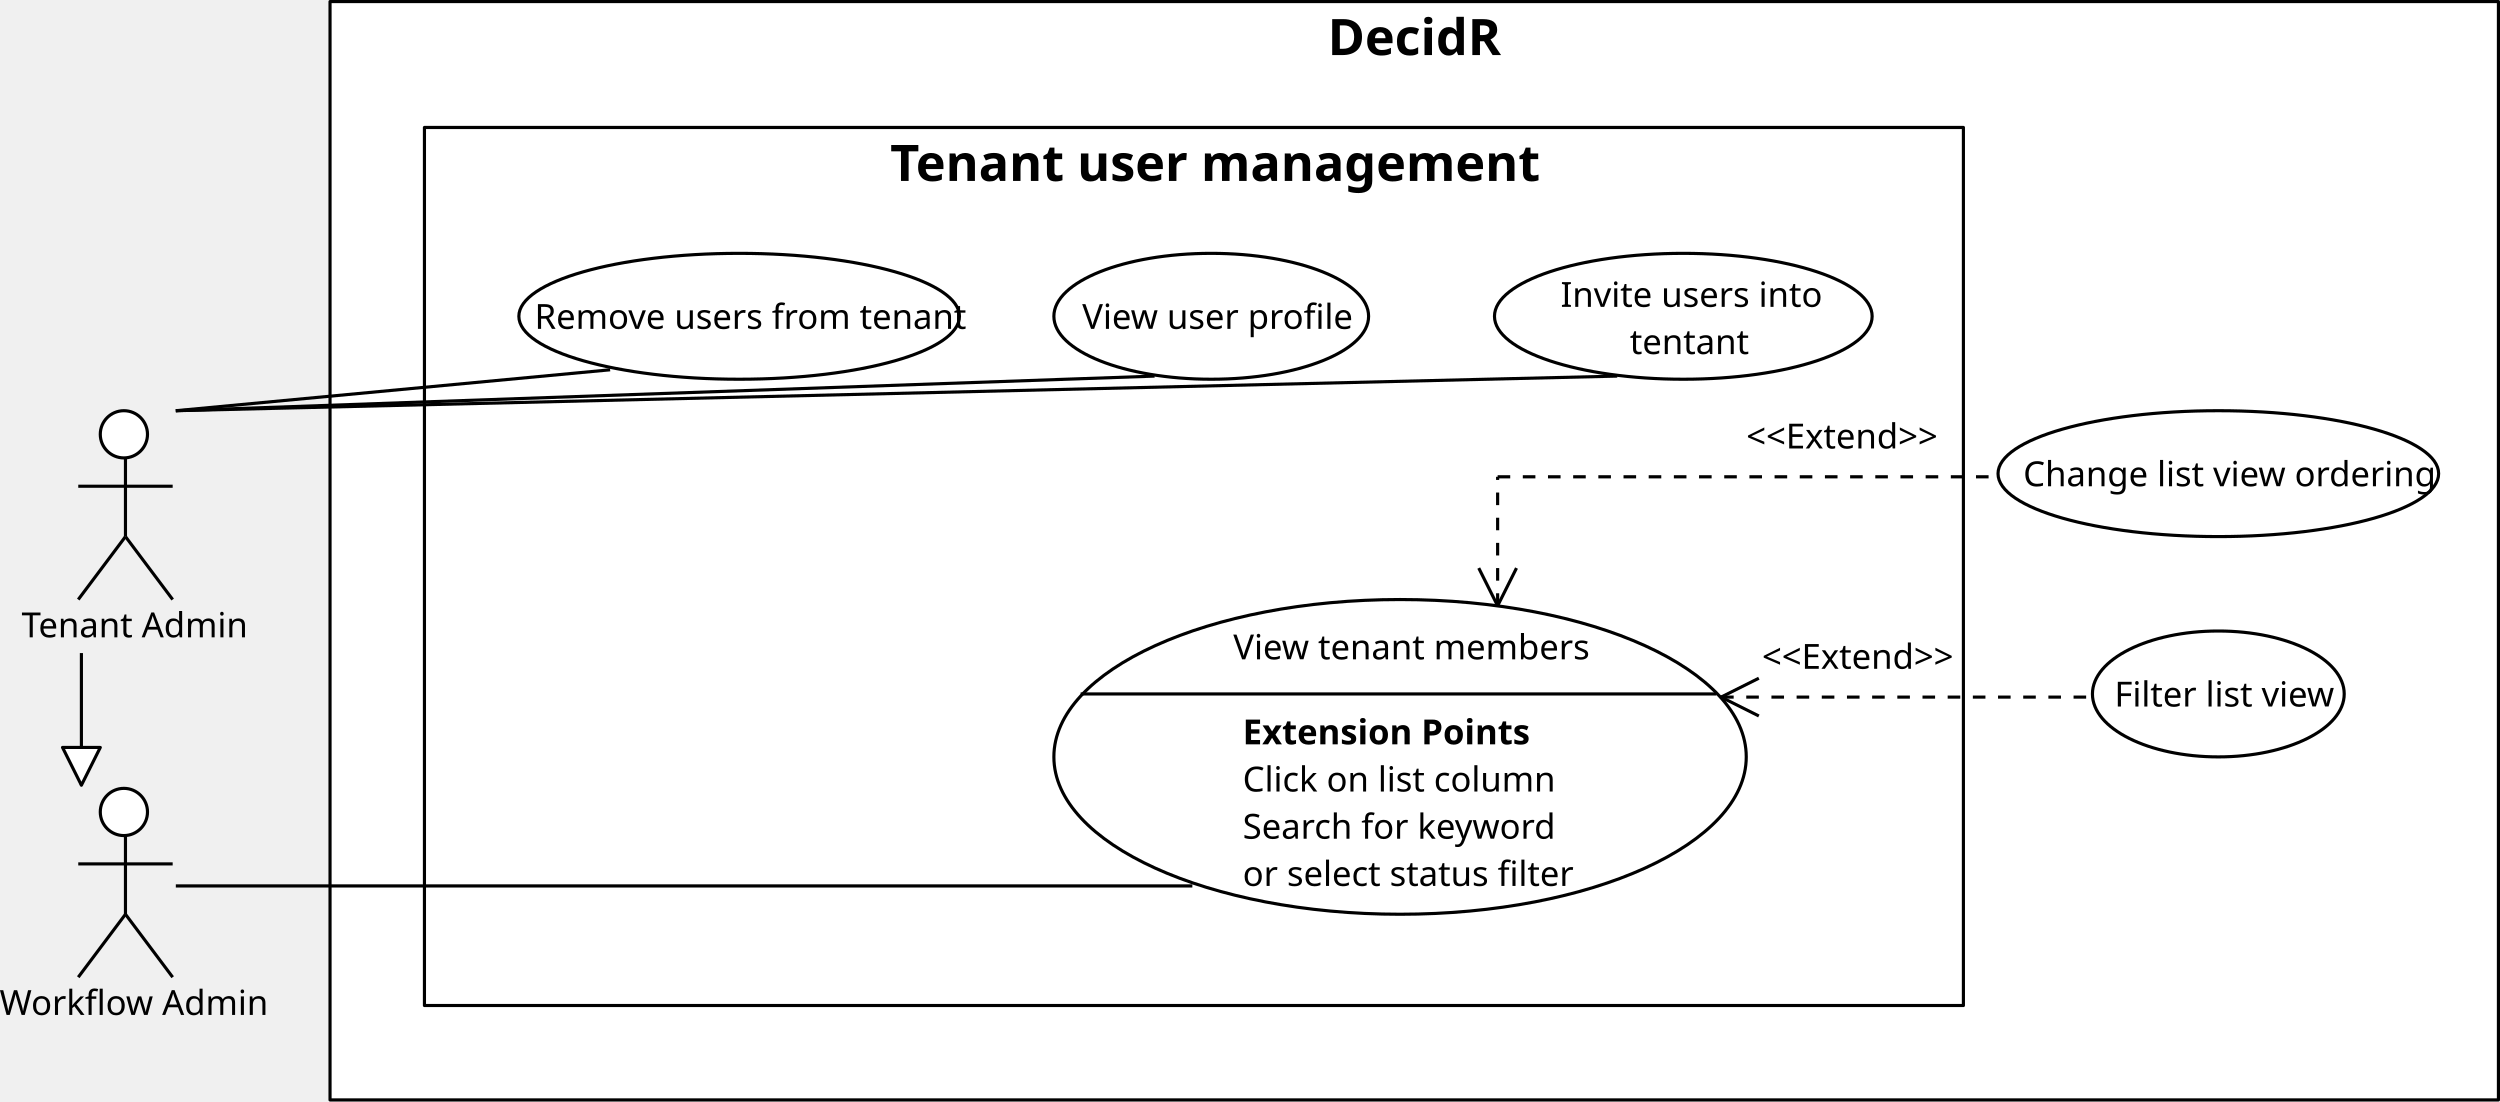
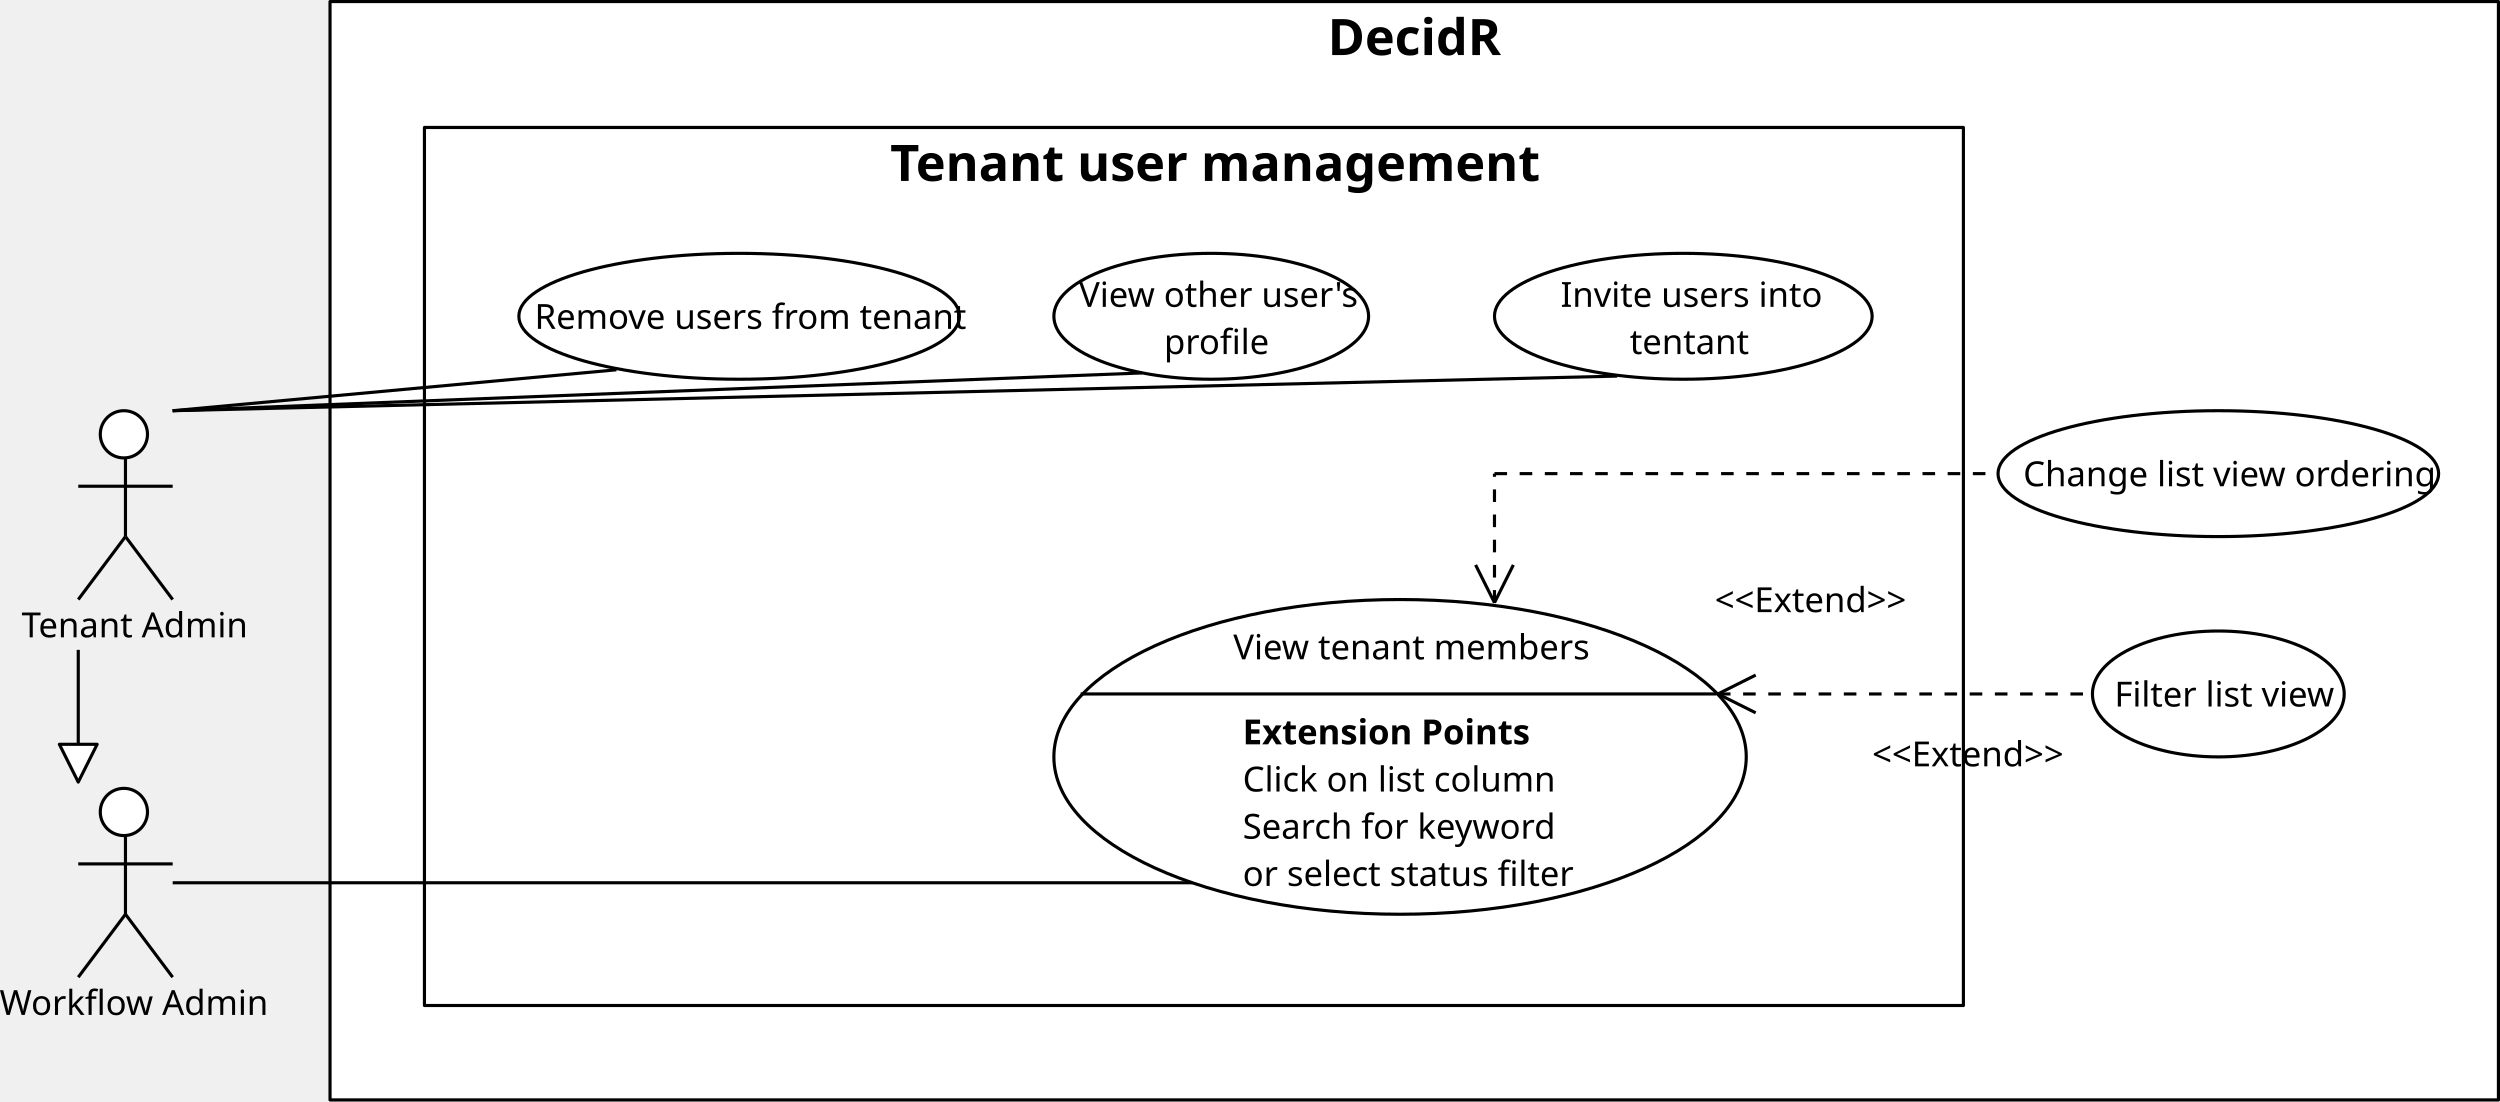
<svg xmlns="http://www.w3.org/2000/svg" style="font-size:12px;font-style:normal;font-weight:normal;fill:#000000;fill-opacity:1;stroke:#000000;stroke-width:1;stroke-linecap:square;stroke-linejoin:miter;stroke-miterlimit:10;stroke-dasharray:none;stroke-dashoffset:0;stroke-opacity:1;font-family:Dialog" width="794.366" height="350" id="svg2" version="1.0">
  <defs id="genericDefs">
    </defs>
  <g id="g5" transform="translate(-45.13428,-99.5)">
    <defs id="defs1">
      <clipPath clipPathUnits="userSpaceOnUse" id="clipPath1">
-         <path d="M -3,-3 L 277,-3 L 277,47 L -3,47 L -3,-3 z" id="path9" />
+         <path d="M -3,-3 L 697,-3 L 697,357 L -3,357 L -3,-3 z" id="path9" />
      </clipPath>
      <clipPath clipPathUnits="userSpaceOnUse" id="clipPath2">
-         <path d="M 0,0 L 0,40 L 270,40 L 270,0 L 0,0 z" id="path12" />
+         <path d="M -3,-3 L 497,-3 L 497,287 L -3,287 L -3,-3 z" id="path12" />
      </clipPath>
      <clipPath clipPathUnits="userSpaceOnUse" id="clipPath3">
-         <path d="M -3,-3 L 697,-3 L 697,357 L -3,357 L -3,-3 z" id="path15" />
+         <path d="M -3,-3 L 37,-3 L 37,67 L -3,67 L -3,-3 z" id="path15" />
      </clipPath>
      <clipPath clipPathUnits="userSpaceOnUse" id="clipPath4">
-         <path d="M -3,-3 L 497,-3 L 497,287 L -3,287 L -3,-3 z" id="path18" />
+         <path d="M -3,-3 L 127,-3 L 127,47 L -3,47 L -3,-3 z" id="path18" />
      </clipPath>
      <clipPath clipPathUnits="userSpaceOnUse" id="clipPath5">
-         <path d="M -3,-3 L 37,-3 L 37,67 L -3,67 L -3,-3 z" id="path21" />
+         <path d="M -3,-3 L 147,-3 L 147,47 L -3,47 L -3,-3 z" id="path21" />
      </clipPath>
      <clipPath clipPathUnits="userSpaceOnUse" id="clipPath6">
-         <path d="M -3,-3 L 127,-3 L 127,47 L -3,47 L -3,-3 z" id="path24" />
+         <path d="M -3,-3 L 227,-3 L 227,107 L -3,107 L -3,-3 z" id="path24" />
      </clipPath>
      <clipPath clipPathUnits="userSpaceOnUse" id="clipPath7">
-         <path d="M -3,-3 L 147,-3 L 147,47 L -3,47 L -3,-3 z" id="path27" />
+         <path d="M 0,0 L 0,70 L 220,70 L 220,0 L 0,0 z" id="path27" />
      </clipPath>
      <clipPath clipPathUnits="userSpaceOnUse" id="clipPath8">
-         <path d="M -3,-3 L 227,-3 L 227,107 L -3,107 L -3,-3 z" id="path30" />
+         <path d="M 0,0 L 0,30 L 147,30 L 147,0 L 0,0 z" id="path30" />
      </clipPath>
      <clipPath clipPathUnits="userSpaceOnUse" id="clipPath9">
-         <path d="M 0,0 L 0,70 L 220,70 L 220,0 L 0,0 z" id="path33" />
+         <path d="M 0,0 L 0,15 L 147,15 L 147,0 L 0,0 z" id="path33" />
      </clipPath>
      <clipPath clipPathUnits="userSpaceOnUse" id="clipPath10">
-         <path d="M 0,0 L 0,30 L 147,30 L 147,0 L 0,0 z" id="path36" />
+         <path d="M 0,0 L 0,19 L 147,19 L 147,0 L 0,0 z" id="path36" />
      </clipPath>
      <clipPath clipPathUnits="userSpaceOnUse" id="clipPath11">
-         <path d="M 0,0 L 0,15 L 147,15 L 147,0 L 0,0 z" id="path39" />
+         <path d="M -3,-3 L 107,-3 L 107,47 L -3,47 L -3,-3 z" id="path39" />
      </clipPath>
      <clipPath clipPathUnits="userSpaceOnUse" id="clipPath12">
-         <path d="M 0,0 L 0,19 L 147,19 L 147,0 L 0,0 z" id="path42" />
+         <path d="M -3,-3 L 87,-3 L 87,47 L -3,47 L -3,-3 z" id="path42" />
      </clipPath>
      <clipPath clipPathUnits="userSpaceOnUse" id="clipPath13">
-         <path d="M -3,-3 L 107,-3 L 107,47 L -3,47 L -3,-3 z" id="path45" />
+         <path d="M -3,-3 L 277,-3 L 277,47 L -3,47 L -3,-3 z" id="path45" />
      </clipPath>
      <clipPath clipPathUnits="userSpaceOnUse" id="clipPath14">
-         <path d="M -3,-3 L 87,-3 L 87,47 L -3,47 L -3,-3 z" id="path48" />
+         <path d="M 0,0 L 0,40 L 270,40 L 270,0 L 0,0 z" id="path48" />
      </clipPath>
      <clipPath clipPathUnits="userSpaceOnUse" id="clipPath15">
        <path d="M 0,0 L 140,0 L 140,40 L 0,40 L 0,0 z" id="path51" />
      </clipPath>
      <clipPath clipPathUnits="userSpaceOnUse" id="clipPath16">
        <path d="M 0,0 L 80,0 L 80,40 L 0,40 L 0,0 z" id="path54" />
      </clipPath>
      <clipPath clipPathUnits="userSpaceOnUse" id="clipPath17">
-         <path d="M 0,0 L 100,0 L 100,40 L 0,40 L 0,0 z" id="path57" />
+         <path d="M 0,0 L 120,0 L 120,40 L 0,40 L 0,0 z" id="path57" />
      </clipPath>
      <clipPath clipPathUnits="userSpaceOnUse" id="clipPath18">
        <path d="M 0,0 L 220,0 L 220,30 L 0,30 L 0,0 z" id="path60" />
      </clipPath>
      <clipPath clipPathUnits="userSpaceOnUse" id="clipPath19">
-         <path d="M 0,0 L 120,0 L 120,40 L 0,40 L 0,0 z" id="path63" />
+         <path d="M 0,0 L 100,0 L 100,40 L 0,40 L 0,0 z" id="path63" />
      </clipPath>
      <clipPath clipPathUnits="userSpaceOnUse" id="clipPath20">
        <path d="M 0,0 L 86,0 L 86,16 L 0,16 L 0,0 z" id="path66" />
      </clipPath>
      <clipPath clipPathUnits="userSpaceOnUse" id="clipPath21">
        <path d="M 0,0 L 100,0 L 100,16 L 0,16 L 0,0 z" id="path69" />
      </clipPath>
      <clipPath clipPathUnits="userSpaceOnUse" id="clipPath22">
        <path d="M 0,0 L 490,0 L 490,21 L 0,21 L 0,0 z" id="path72" />
      </clipPath>
      <clipPath clipPathUnits="userSpaceOnUse" id="clipPath23">
        <path d="M 0,0 L 690,0 L 690,21 L 0,21 L 0,0 z" id="path75" />
      </clipPath>
      <clipPath clipPathUnits="userSpaceOnUse" id="clipPath24">
-         <path d="M 0,0 L 129,0 L 129,172 L 0,172 L 0,0 z" id="path78" />
+         <path d="M 0,0 L 129,0 L 129,171 L 0,171 L 0,0 z" id="path78" />
      </clipPath>
      <clipPath clipPathUnits="userSpaceOnUse" id="clipPath25">
-         <path d="M 0,0 L 588,0 L 588,140 L 0,140 L 0,0 z" id="path81" />
+         <path d="M 0,0 L 563,0 L 563,115 L 0,115 L 0,0 z" id="path81" />
      </clipPath>
      <clipPath clipPathUnits="userSpaceOnUse" id="clipPath26">
-         <path d="M 0,0 L 453,0 L 453,129 L 0,129 L 0,0 z" id="path84" />
+         <path d="M 0,0 L 245,0 L 245,117 L 0,117 L 0,0 z" id="path84" />
      </clipPath>
      <clipPath clipPathUnits="userSpaceOnUse" id="clipPath27">
-         <path d="M 0,0 L 268,0 L 268,143 L 0,143 L 0,0 z" id="path87" />
+         <path d="M 0,0 L 428,0 L 428,104 L 0,104 L 0,0 z" id="path87" />
      </clipPath>
      <clipPath clipPathUnits="userSpaceOnUse" id="clipPath28">
-         <path d="M 0,0 L 440,0 L 440,140 L 0,140 L 0,0 z" id="path90" />
+         <path d="M 0,0 L 412,0 L 412,116 L 0,116 L 0,0 z" id="path90" />
      </clipPath>
      <clipPath clipPathUnits="userSpaceOnUse" id="clipPath29">
-         <path d="M 0,0 L 248,0 L 248,129 L 0,129 L 0,0 z" id="path93" />
+         <path d="M 0,0 L 247,0 L 247,129 L 0,129 L 0,0 z" id="path93" />
      </clipPath>
      <clipPath clipPathUnits="userSpaceOnUse" id="clipPath30">
        <path d="M 0,0 L 289,0 L 289,170 L 0,170 L 0,0 z" id="path96" />
      </clipPath>
      <clipPath clipPathUnits="userSpaceOnUse" id="clipPath31">
-         <path d="M 0,0 L 78,0 L 78,15 L 0,15 L 0,0 z" id="path99" />
+         <path d="M 0,0 L 77,0 L 77,15 L 0,15 L 0,0 z" id="path99" />
      </clipPath>
    </defs>
-     <g transform="translate(150,100)" style="font-size:16px;font-weight:bold;fill:#ffffff;stroke:#ffffff;font-family:sans-serif" id="g113">
-       <rect x="0" y="0" width="689" style="stroke:none" height="349" id="rect115" />
-     </g>
-     <g transform="translate(150,100)" style="font-size:16px;font-weight:bold;stroke-linecap:butt;stroke-linejoin:round;stroke-miterlimit:0;font-family:sans-serif" id="g117">
-       <rect x="0" y="0" width="689" style="fill:none" height="349" id="rect119" />
-     </g>
-     <g transform="translate(180,140)" style="font-size:16px;font-weight:bold;fill:#ffffff;stroke:#ffffff;font-family:sans-serif" id="g121">
-       <rect x="0" y="0" width="489" style="stroke:none" height="279" id="rect123" />
-     </g>
-     <g transform="translate(180,140)" style="font-size:16px;font-weight:bold;stroke-linecap:butt;stroke-linejoin:round;stroke-miterlimit:0;font-family:sans-serif" id="g125">
-       <rect x="0" y="0" width="489" style="fill:none" height="279" id="rect127" />
-     </g>
-     <g transform="translate(70,350)" style="font-size:11px;fill:#ffffff;stroke:#ffffff;font-family:sans-serif" id="g129">
-       <circle style="stroke:none" r="7.5" cx="14.5" cy="7.5" id="circle131" />
-     </g>
-     <g transform="translate(70,350)" style="font-size:11px;stroke-linecap:butt;stroke-linejoin:round;stroke-miterlimit:0;font-family:sans-serif" id="g133">
-       <circle style="fill:none" r="7.5" cx="14.5" cy="7.5" id="circle135" />
-       <line x1="15" x2="15" y1="15" style="fill:none" y2="40" id="line137" />
-       <line x1="0" x2="30" y1="24" style="fill:none" y2="24" id="line139" />
-       <line x1="15" x2="0" y1="40" style="fill:none" y2="60" id="line141" />
-       <line x1="15" x2="30" y1="40" style="fill:none" y2="60" id="line143" />
-     </g>
-     <g transform="translate(70,230)" style="font-size:11px;fill:#ffffff;stroke:#ffffff;font-family:sans-serif" id="g145">
-       <circle style="stroke:none" r="7.5" cx="14.5" cy="7.5" id="circle147" />
-     </g>
-     <g transform="translate(70,230)" style="font-size:11px;stroke-linecap:butt;stroke-linejoin:round;stroke-miterlimit:0;font-family:sans-serif" id="g149">
-       <circle style="fill:none" r="7.5" cx="14.5" cy="7.5" id="circle151" />
-       <line x1="15" x2="15" y1="15" style="fill:none" y2="40" id="line153" />
-       <line x1="0" x2="30" y1="24" style="fill:none" y2="24" id="line155" />
-       <line x1="15" x2="0" y1="40" style="fill:none" y2="60" id="line157" />
-       <line x1="15" x2="30" y1="40" style="fill:none" y2="60" id="line159" />
-     </g>
-     <g transform="translate(520,180)" style="font-size:11px;fill:#ffffff;stroke:#ffffff;font-family:sans-serif" id="g161">
-       <ellipse style="stroke:none" rx="60" cx="60" ry="20" cy="20" id="ellipse163" />
-     </g>
-     <g transform="translate(520,180)" style="font-size:11px;stroke-linecap:butt;stroke-linejoin:round;stroke-miterlimit:0;font-family:sans-serif" id="g165">
-       <ellipse style="fill:none" rx="60" cx="60" ry="20" cy="20" id="ellipse167" />
-     </g>
-     <g transform="translate(210,180)" style="font-size:11px;fill:#ffffff;stroke:#ffffff;font-family:sans-serif" id="g169">
-       <ellipse style="stroke:none" rx="70" cx="70" ry="20" cy="20" id="ellipse171" />
-     </g>
-     <g transform="translate(210,180)" style="font-size:11px;stroke-linecap:butt;stroke-linejoin:round;stroke-miterlimit:0;font-family:sans-serif" id="g173">
-       <ellipse style="fill:none" rx="70" cx="70" ry="20" cy="20" id="ellipse175" />
-     </g>
-     <g transform="translate(380,290)" style="font-size:11px;fill:#ffffff;stroke:#ffffff;font-family:sans-serif" id="g177">
-       <ellipse style="stroke:none" rx="110" cx="110" ry="50" cy="50" id="ellipse179" />
-     </g>
-     <g transform="translate(380,290)" style="font-size:11px;stroke-linecap:butt;stroke-linejoin:round;stroke-miterlimit:0;font-family:sans-serif" id="g181">
-       <ellipse style="fill:none" rx="110" cx="110" ry="50" cy="50" id="ellipse183" />
-     </g>
-     <g style="font-size:11px;font-family:sans-serif" transform="translate(380,320)" id="g185">
-       <line x1="9" x2="210" y1="0" style="fill:none" y2="0" id="line187" />
-     </g>
-     <g style="font-size:11px;font-family:sans-serif" transform="translate(436,354)" id="g189">
-       <text x="4" y="12" style="stroke:none" xml:space="preserve" id="text191">Search for keyword</text>
-       <text x="4" y="27" style="stroke:none" xml:space="preserve" id="text193">or select status filter</text>
-     </g>
-     <g style="font-size:11px;font-family:sans-serif" transform="translate(436,339)" id="g195">
-       <text x="4" y="12" style="stroke:none" xml:space="preserve" id="text197">Click on list column</text>
-     </g>
-     <g transform="translate(436,320)" style="font-size:11px;font-weight:bold;font-family:sans-serif" id="g199">
-       <text x="4" y="16" style="stroke:none" xml:space="preserve" id="text201">Extension Points</text>
-     </g>
-     <g transform="translate(380,180)" style="font-size:11px;fill:#ffffff;stroke:#ffffff;font-family:sans-serif" id="g203">
-       <ellipse style="stroke:none" rx="50" cx="50" ry="20" cy="20" id="ellipse205" />
-     </g>
-     <g transform="translate(380,180)" style="font-size:11px;stroke-linecap:butt;stroke-linejoin:round;stroke-miterlimit:0;font-family:sans-serif" id="g207">
-       <ellipse style="fill:none" rx="50" cx="50" ry="20" cy="20" id="ellipse209" />
-     </g>
-     <g transform="translate(710,300)" style="font-size:11px;fill:#ffffff;stroke:#ffffff;font-family:sans-serif" id="g211">
-       <ellipse style="stroke:none" rx="40" cx="40" ry="20" cy="20" id="ellipse213" />
-     </g>
-     <g transform="translate(710,300)" style="font-size:11px;stroke-linecap:butt;stroke-linejoin:round;stroke-miterlimit:0;font-family:sans-serif" id="g215">
-       <ellipse style="fill:none" rx="40" cx="40" ry="20" cy="20" id="ellipse217" />
-     </g>
-     <g transform="translate(680,230)" style="font-size:11px;fill:#ffffff;stroke:#ffffff;font-family:sans-serif" id="g219">
-       <ellipse style="stroke:none" rx="70" cx="70" ry="20" cy="20" id="ellipse221" />
-     </g>
-     <g transform="translate(680,230)" style="font-size:11px;stroke-linecap:butt;stroke-linejoin:round;stroke-miterlimit:0;font-family:sans-serif" id="g223">
-       <ellipse style="fill:none" rx="70" cx="70" ry="20" cy="20" id="ellipse225" />
+     <g transform="translate(150,100)" style="font-size:16px;font-weight:bold;fill:#ffffff;stroke:#ffffff;font-family:sans-serif" id="g105">
+       <rect x="0" y="0" width="689" style="stroke:none" height="349" id="rect107" />
+     </g>
+     <g transform="translate(150,100)" style="font-size:16px;font-weight:bold;stroke-linecap:butt;stroke-linejoin:round;stroke-miterlimit:0;font-family:sans-serif" id="g109">
+       <rect x="0" y="0" width="689" style="fill:none" height="349" id="rect111" />
+     </g>
+     <g transform="translate(180,140)" style="font-size:16px;font-weight:bold;fill:#ffffff;stroke:#ffffff;font-family:sans-serif" id="g113">
+       <rect x="0" y="0" width="489" style="stroke:none" height="279" id="rect115" />
+     </g>
+     <g transform="translate(180,140)" style="font-size:16px;font-weight:bold;stroke-linecap:butt;stroke-linejoin:round;stroke-miterlimit:0;font-family:sans-serif" id="g117">
+       <rect x="0" y="0" width="489" style="fill:none" height="279" id="rect119" />
+     </g>
+     <g transform="translate(70,350)" style="font-size:11px;fill:#ffffff;stroke:#ffffff;font-family:sans-serif" id="g121">
+       <circle style="stroke:none" r="7.5" cx="14.5" cy="7.5" id="circle123" />
+     </g>
+     <g transform="translate(70,350)" style="font-size:11px;stroke-linecap:butt;stroke-linejoin:round;stroke-miterlimit:0;font-family:sans-serif" id="g125">
+       <circle style="fill:none" r="7.5" cx="14.5" cy="7.5" id="circle127" />
+       <line x1="15" x2="15" y1="15" style="fill:none" y2="40" id="line129" />
+       <line x1="0" x2="30" y1="24" style="fill:none" y2="24" id="line131" />
+       <line x1="15" x2="0" y1="40" style="fill:none" y2="60" id="line133" />
+       <line x1="15" x2="30" y1="40" style="fill:none" y2="60" id="line135" />
+     </g>
+     <g transform="translate(70,230)" style="font-size:11px;fill:#ffffff;stroke:#ffffff;font-family:sans-serif" id="g137">
+       <circle style="stroke:none" r="7.5" cx="14.5" cy="7.5" id="circle139" />
+     </g>
+     <g transform="translate(70,230)" style="font-size:11px;stroke-linecap:butt;stroke-linejoin:round;stroke-miterlimit:0;font-family:sans-serif" id="g141">
+       <circle style="fill:none" r="7.5" cx="14.5" cy="7.5" id="circle143" />
+       <line x1="15" x2="15" y1="15" style="fill:none" y2="40" id="line145" />
+       <line x1="0" x2="30" y1="24" style="fill:none" y2="24" id="line147" />
+       <line x1="15" x2="0" y1="40" style="fill:none" y2="60" id="line149" />
+       <line x1="15" x2="30" y1="40" style="fill:none" y2="60" id="line151" />
+     </g>
+     <g transform="translate(520,180)" style="font-size:11px;fill:#ffffff;stroke:#ffffff;font-family:sans-serif" id="g153">
+       <ellipse style="stroke:none" rx="60" cx="60" ry="20" cy="20" id="ellipse155" />
+     </g>
+     <g transform="translate(520,180)" style="font-size:11px;stroke-linecap:butt;stroke-linejoin:round;stroke-miterlimit:0;font-family:sans-serif" id="g157">
+       <ellipse style="fill:none" rx="60" cx="60" ry="20" cy="20" id="ellipse159" />
+     </g>
+     <g transform="translate(210,180)" style="font-size:11px;fill:#ffffff;stroke:#ffffff;font-family:sans-serif" id="g161">
+       <ellipse style="stroke:none" rx="70" cx="70" ry="20" cy="20" id="ellipse163" />
+     </g>
+     <g transform="translate(210,180)" style="font-size:11px;stroke-linecap:butt;stroke-linejoin:round;stroke-miterlimit:0;font-family:sans-serif" id="g165">
+       <ellipse style="fill:none" rx="70" cx="70" ry="20" cy="20" id="ellipse167" />
+     </g>
+     <g transform="translate(380,290)" style="font-size:11px;fill:#ffffff;stroke:#ffffff;font-family:sans-serif" id="g169">
+       <ellipse style="stroke:none" rx="110" cx="110" ry="50" cy="50" id="ellipse171" />
+     </g>
+     <g transform="translate(380,290)" style="font-size:11px;stroke-linecap:butt;stroke-linejoin:round;stroke-miterlimit:0;font-family:sans-serif" id="g173">
+       <ellipse style="fill:none" rx="110" cx="110" ry="50" cy="50" id="ellipse175" />
+     </g>
+     <g style="font-size:11px;font-family:sans-serif" transform="translate(380,320)" id="g177">
+       <line x1="9" x2="210" y1="0" style="fill:none" y2="0" id="line179" />
+     </g>
+     <g style="font-size:11px;font-family:sans-serif" transform="translate(436,354)" id="g181">
+       <text x="4" y="12" style="stroke:none" xml:space="preserve" id="text183">Search for keyword</text>
+       <text x="4" y="27" style="stroke:none" xml:space="preserve" id="text185">or select status filter</text>
+     </g>
+     <g style="font-size:11px;font-family:sans-serif" transform="translate(436,339)" id="g187">
+       <text x="4" y="12" style="stroke:none" xml:space="preserve" id="text189">Click on list column</text>
+     </g>
+     <g transform="translate(436,320)" style="font-size:11px;font-weight:bold;font-family:sans-serif" id="g191">
+       <text x="4" y="16" style="stroke:none" xml:space="preserve" id="text193">Extension Points</text>
+     </g>
+     <g transform="translate(380,180)" style="font-size:11px;fill:#ffffff;stroke:#ffffff;font-family:sans-serif" id="g195">
+       <ellipse style="stroke:none" rx="50" cx="50" ry="20" cy="20" id="ellipse197" />
+     </g>
+     <g transform="translate(380,180)" style="font-size:11px;stroke-linecap:butt;stroke-linejoin:round;stroke-miterlimit:0;font-family:sans-serif" id="g199">
+       <ellipse style="fill:none" rx="50" cx="50" ry="20" cy="20" id="ellipse201" />
+     </g>
+     <g transform="translate(710,300)" style="font-size:11px;fill:#ffffff;stroke:#ffffff;font-family:sans-serif" id="g203">
+       <ellipse style="stroke:none" rx="40" cx="40" ry="20" cy="20" id="ellipse205" />
+     </g>
+     <g transform="translate(710,300)" style="font-size:11px;stroke-linecap:butt;stroke-linejoin:round;stroke-miterlimit:0;font-family:sans-serif" id="g207">
+       <ellipse style="fill:none" rx="40" cx="40" ry="20" cy="20" id="ellipse209" />
+     </g>
+     <g transform="translate(680,230)" style="font-size:11px;fill:#ffffff;stroke:#ffffff;font-family:sans-serif" id="g211">
+       <ellipse style="stroke:none" rx="70" cx="70" ry="20" cy="20" id="ellipse213" />
+     </g>
+     <g transform="translate(680,230)" style="font-size:11px;stroke-linecap:butt;stroke-linejoin:round;stroke-miterlimit:0;font-family:sans-serif" id="g215">
+       <ellipse style="fill:none" rx="70" cx="70" ry="20" cy="20" id="ellipse217" />
    </g>
    <g style="font-size:11px;font-family:sans-serif" transform="translate(680,230)" id="g227">
      <text x="8" y="24" style="stroke:none" xml:space="preserve" id="text229">Change list view ordering</text>
    </g>
    <g style="font-size:11px;font-family:sans-serif" transform="translate(710,300)" id="g231">
      <text x="7" y="24" style="stroke:none" xml:space="preserve" id="text233">Filter list view</text>
    </g>
-     <g style="font-size:11px;font-family:sans-serif" transform="translate(380,180)" id="g235">
-       <text x="9" y="24" style="stroke:none" xml:space="preserve" id="text237">View user profile</text>
-     </g>
-     <g style="font-size:11px;font-family:sans-serif" transform="translate(380,290)" id="g239">
-       <text x="57" y="19" style="stroke:none" xml:space="preserve" id="text241">View tenant members</text>
-     </g>
-     <g style="font-size:11px;font-family:sans-serif" transform="translate(210,180)" id="g243">
-       <text x="5" y="24" style="stroke:none" xml:space="preserve" id="text245">Remove users from tenant</text>
-     </g>
-     <g style="font-size:11px;font-family:sans-serif" transform="translate(520,180)" id="g247">
-       <text x="21" y="17" style="stroke:none" xml:space="preserve" id="text249">Invite users into</text>
-       <text x="43" y="32" style="stroke:none" xml:space="preserve" id="text251">tentant</text>
-     </g>
-     <g style="font-size:11px;font-family:sans-serif" transform="translate(42,290)" id="g253">
-       <text x="10" y="12" style="stroke:none" xml:space="preserve" id="text255">Tenant Admin</text>
-     </g>
-     <g style="font-size:11px;font-family:sans-serif" transform="translate(35,410)" id="g257">
-       <text x="10" y="12" style="stroke:none" xml:space="preserve" id="text259">Workflow Admin</text>
-     </g>
-     <g transform="translate(180,140)" style="font-size:16px;font-weight:bold;font-family:sans-serif" id="g261">
-       <text x="148" y="17" style="stroke:none" xml:space="preserve" id="text263">Tenant user management</text>
-     </g>
-     <g transform="translate(150,100)" style="font-size:16px;font-weight:bold;font-family:sans-serif" id="g265">
-       <text x="317" y="17" style="stroke:none" xml:space="preserve" id="text267">DecidR</text>
-     </g>
-     <g transform="translate(8,244)" style="font-size:11px;stroke-linecap:butt;stroke-linejoin:round;font-family:sans-serif" id="g269">
-       <line x1="63" x2="63" y1="105" style="fill:none" y2="63" id="line271" />
-       <polygon style="fill:#ffffff;stroke:none" points="63,105 69,93 57,93 63,105 " id="polygon273" />
-       <polygon style="fill:none" points="63,105 69,93 57,93 63,105 " id="polygon275" />
-     </g>
-     <g transform="translate(38,156)" style="font-size:11px;stroke-linecap:butt;stroke-linejoin:round;font-family:sans-serif" id="g277">
-       <line x1="63" x2="521" y1="74" style="fill:none" y2="63" id="line279" />
-     </g>
-     <g transform="translate(38,318)" style="font-size:11px;stroke-linecap:butt;stroke-linejoin:round;font-family:sans-serif" id="g281">
-       <line x1="63" x2="386" y1="63" style="fill:none" y2="63" id="line283" />
-     </g>
-     <g transform="translate(38,154)" style="font-size:11px;stroke-linecap:butt;stroke-linejoin:round;font-family:sans-serif" id="g285">
-       <line x1="63" x2="201" y1="76" style="fill:none" y2="63" id="line287" />
-     </g>
-     <g transform="translate(38,156)" style="font-size:11px;stroke-linecap:butt;stroke-linejoin:round;font-family:sans-serif" id="g289">
-       <line x1="63" x2="374" y1="74" style="fill:none" y2="63" id="line291" />
-     </g>
-     <g transform="translate(529,258)" style="font-size:11px;stroke-linecap:butt;stroke-linejoin:round;stroke-dasharray:4;font-family:sans-serif" id="g293">
-       <line x1="63" x2="181" y1="63" style="fill:none" y2="63" id="line295" />
-       <line x1="63" x2="75" y1="63" style="fill:none;stroke-dasharray:none" y2="69" id="line297" />
-       <line x1="63" x2="75" y1="63" style="fill:none;stroke-dasharray:none" y2="57" id="line299" />
-     </g>
-     <g transform="translate(458,188)" style="font-size:11px;stroke-linecap:butt;stroke-linejoin:round;stroke-dasharray:4;font-family:sans-serif" id="g301">
-       <line x1="63" x2="63" y1="104" style="fill:none" y2="63" id="line303" />
-       <line x1="63" x2="223" y1="63" style="fill:none" y2="63" id="line305" />
-       <line x1="63" x2="69" y1="104" style="fill:none;stroke-dasharray:none" y2="92" id="line307" />
-       <line x1="63" x2="57" y1="104" style="fill:none;stroke-dasharray:none" y2="92" id="line309" />
-     </g>
-     <g style="font-size:11px;font-family:sans-serif" transform="translate(590,230)" id="g311">
-       <text x="10" y="12" style="stroke:none" xml:space="preserve" id="text313">&lt;&lt;Extend&gt;&gt;</text>
-     </g>
-     <g style="font-size:11px;font-family:sans-serif" transform="translate(595,300)" id="g315">
-       <text x="10" y="12" style="stroke:none" xml:space="preserve" id="text317">&lt;&lt;Extend&gt;&gt;</text>
+     <g style="font-size:11px;font-family:sans-serif" transform="translate(520,180)" id="g235">
+       <text x="21" y="17" style="stroke:none" xml:space="preserve" id="text237">Invite users into</text>
+       <text x="43" y="32" style="stroke:none" xml:space="preserve" id="text239">tentant</text>
+     </g>
+     <g style="font-size:11px;font-family:sans-serif" transform="translate(210,180)" id="g241">
+       <text x="5" y="24" style="stroke:none" xml:space="preserve" id="text243">Remove users from tenant</text>
+     </g>
+     <g style="font-size:11px;font-family:sans-serif" transform="translate(380,290)" id="g245">
+       <text x="57" y="19" style="stroke:none" xml:space="preserve" id="text247">View tenant members</text>
+     </g>
+     <g style="font-size:11px;font-family:sans-serif" transform="translate(380,180)" id="g249">
+       <text x="8" y="17" style="stroke:none" xml:space="preserve" id="text251">View other user's</text>
+       <text x="35" y="32" style="stroke:none" xml:space="preserve" id="text253">profile</text>
+     </g>
+     <g style="font-size:11px;font-family:sans-serif" transform="translate(42,290)" id="g255">
+       <text x="10" y="12" style="stroke:none" xml:space="preserve" id="text257">Tenant Admin</text>
+     </g>
+     <g style="font-size:11px;font-family:sans-serif" transform="translate(35,410)" id="g259">
+       <text x="10" y="12" style="stroke:none" xml:space="preserve" id="text261">Workflow Admin</text>
+     </g>
+     <g transform="translate(180,140)" style="font-size:16px;font-weight:bold;font-family:sans-serif" id="g263">
+       <text x="148" y="17" style="stroke:none" xml:space="preserve" id="text265">Tenant user management</text>
+     </g>
+     <g transform="translate(150,100)" style="font-size:16px;font-weight:bold;font-family:sans-serif" id="g267">
+       <text x="317" y="17" style="stroke:none" xml:space="preserve" id="text269">DecidR</text>
+     </g>
+     <g transform="translate(7,243)" style="font-size:11px;stroke-linecap:butt;stroke-linejoin:round;font-family:sans-serif" id="g271">
+       <line x1="63" x2="63" y1="105" style="fill:none" y2="63" id="line273" />
+       <polygon style="fill:#ffffff;stroke:none" points="63,105 69,93 57,93 63,105 " id="polygon275" />
+       <polygon style="fill:none" points="63,105 69,93 57,93 63,105 " id="polygon277" />
+     </g>
+     <g transform="translate(50,169)" style="font-size:11px;stroke-linecap:butt;stroke-linejoin:round;font-family:sans-serif" id="g279">
+       <line x1="50" x2="509" y1="61" style="fill:none" y2="50" id="line281" />
+     </g>
+     <g transform="translate(50,167)" style="font-size:11px;stroke-linecap:butt;stroke-linejoin:round;font-family:sans-serif" id="g283">
+       <line x1="50" x2="191" y1="63" style="fill:none" y2="50" id="line285" />
+     </g>
+     <g transform="translate(50,330)" style="font-size:11px;stroke-linecap:butt;stroke-linejoin:round;font-family:sans-serif" id="g287">
+       <line x1="50" x2="374" y1="50" style="fill:none" y2="50" id="line289" />
+     </g>
+     <g transform="translate(50,168)" style="font-size:11px;stroke-linecap:butt;stroke-linejoin:round;font-family:sans-serif" id="g291">
+       <line x1="50" x2="358" y1="62" style="fill:none" y2="50" id="line293" />
+     </g>
+     <g transform="translate(528,257)" style="font-size:11px;stroke-linecap:butt;stroke-linejoin:round;stroke-dasharray:4;font-family:sans-serif" id="g295">
+       <line x1="63" x2="181" y1="63" style="fill:none" y2="63" id="line297" />
+       <line x1="63" x2="75" y1="63" style="fill:none;stroke-dasharray:none" y2="69" id="line299" />
+       <line x1="63" x2="75" y1="63" style="fill:none;stroke-dasharray:none" y2="57" id="line301" />
+     </g>
+     <g transform="translate(457,187)" style="font-size:11px;stroke-linecap:butt;stroke-linejoin:round;stroke-dasharray:4;font-family:sans-serif" id="g303">
+       <line x1="63" x2="63" y1="104" style="fill:none" y2="63" id="line305" />
+       <line x1="63" x2="223" y1="63" style="fill:none" y2="63" id="line307" />
+       <line x1="63" x2="69" y1="104" style="fill:none;stroke-dasharray:none" y2="92" id="line309" />
+       <line x1="63" x2="57" y1="104" style="fill:none;stroke-dasharray:none" y2="92" id="line311" />
+     </g>
+     <g style="font-size:11px;font-family:sans-serif" transform="translate(580,282)" id="g313">
+       <text x="10" y="12" style="stroke:none" xml:space="preserve" id="text315">&lt;&lt;Extend&gt;&gt;</text>
+     </g>
+     <g style="font-size:11px;font-family:sans-serif" transform="translate(630,331)" id="g317">
+       <text x="10" y="12" style="stroke:none" xml:space="preserve" id="text319">&lt;&lt;Extend&gt;&gt;</text>
    </g>
  </g>
</svg>
